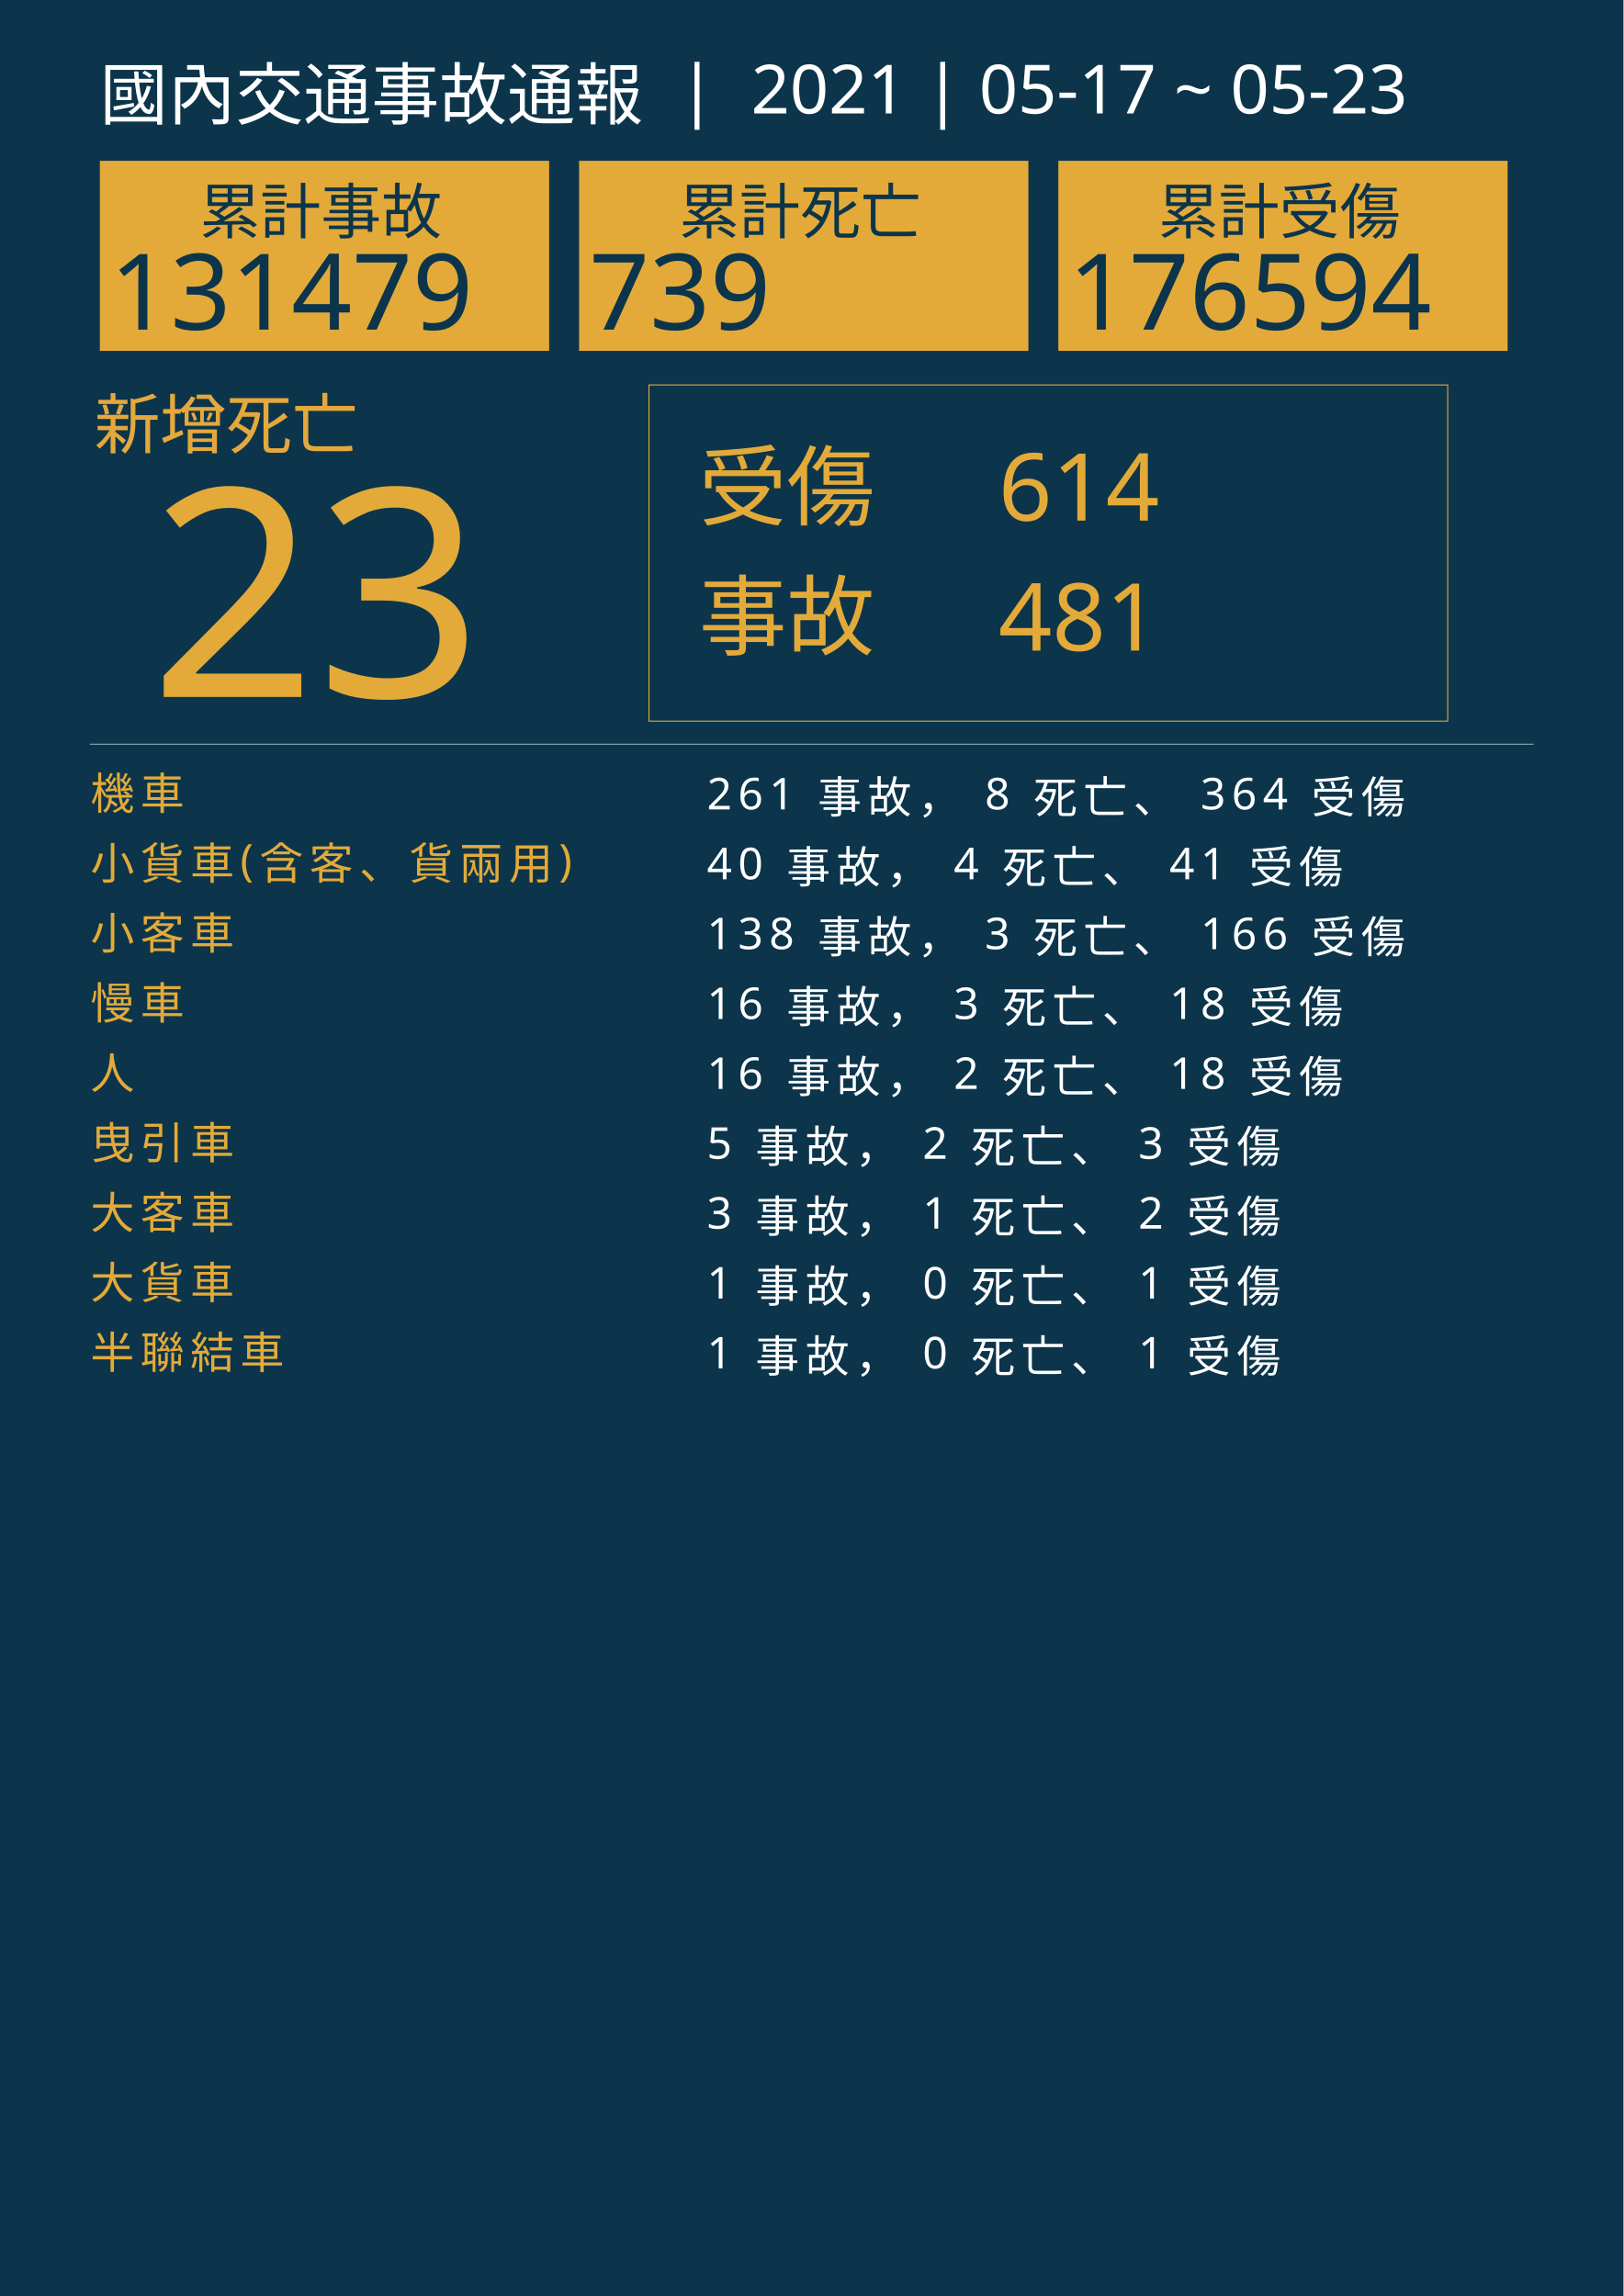
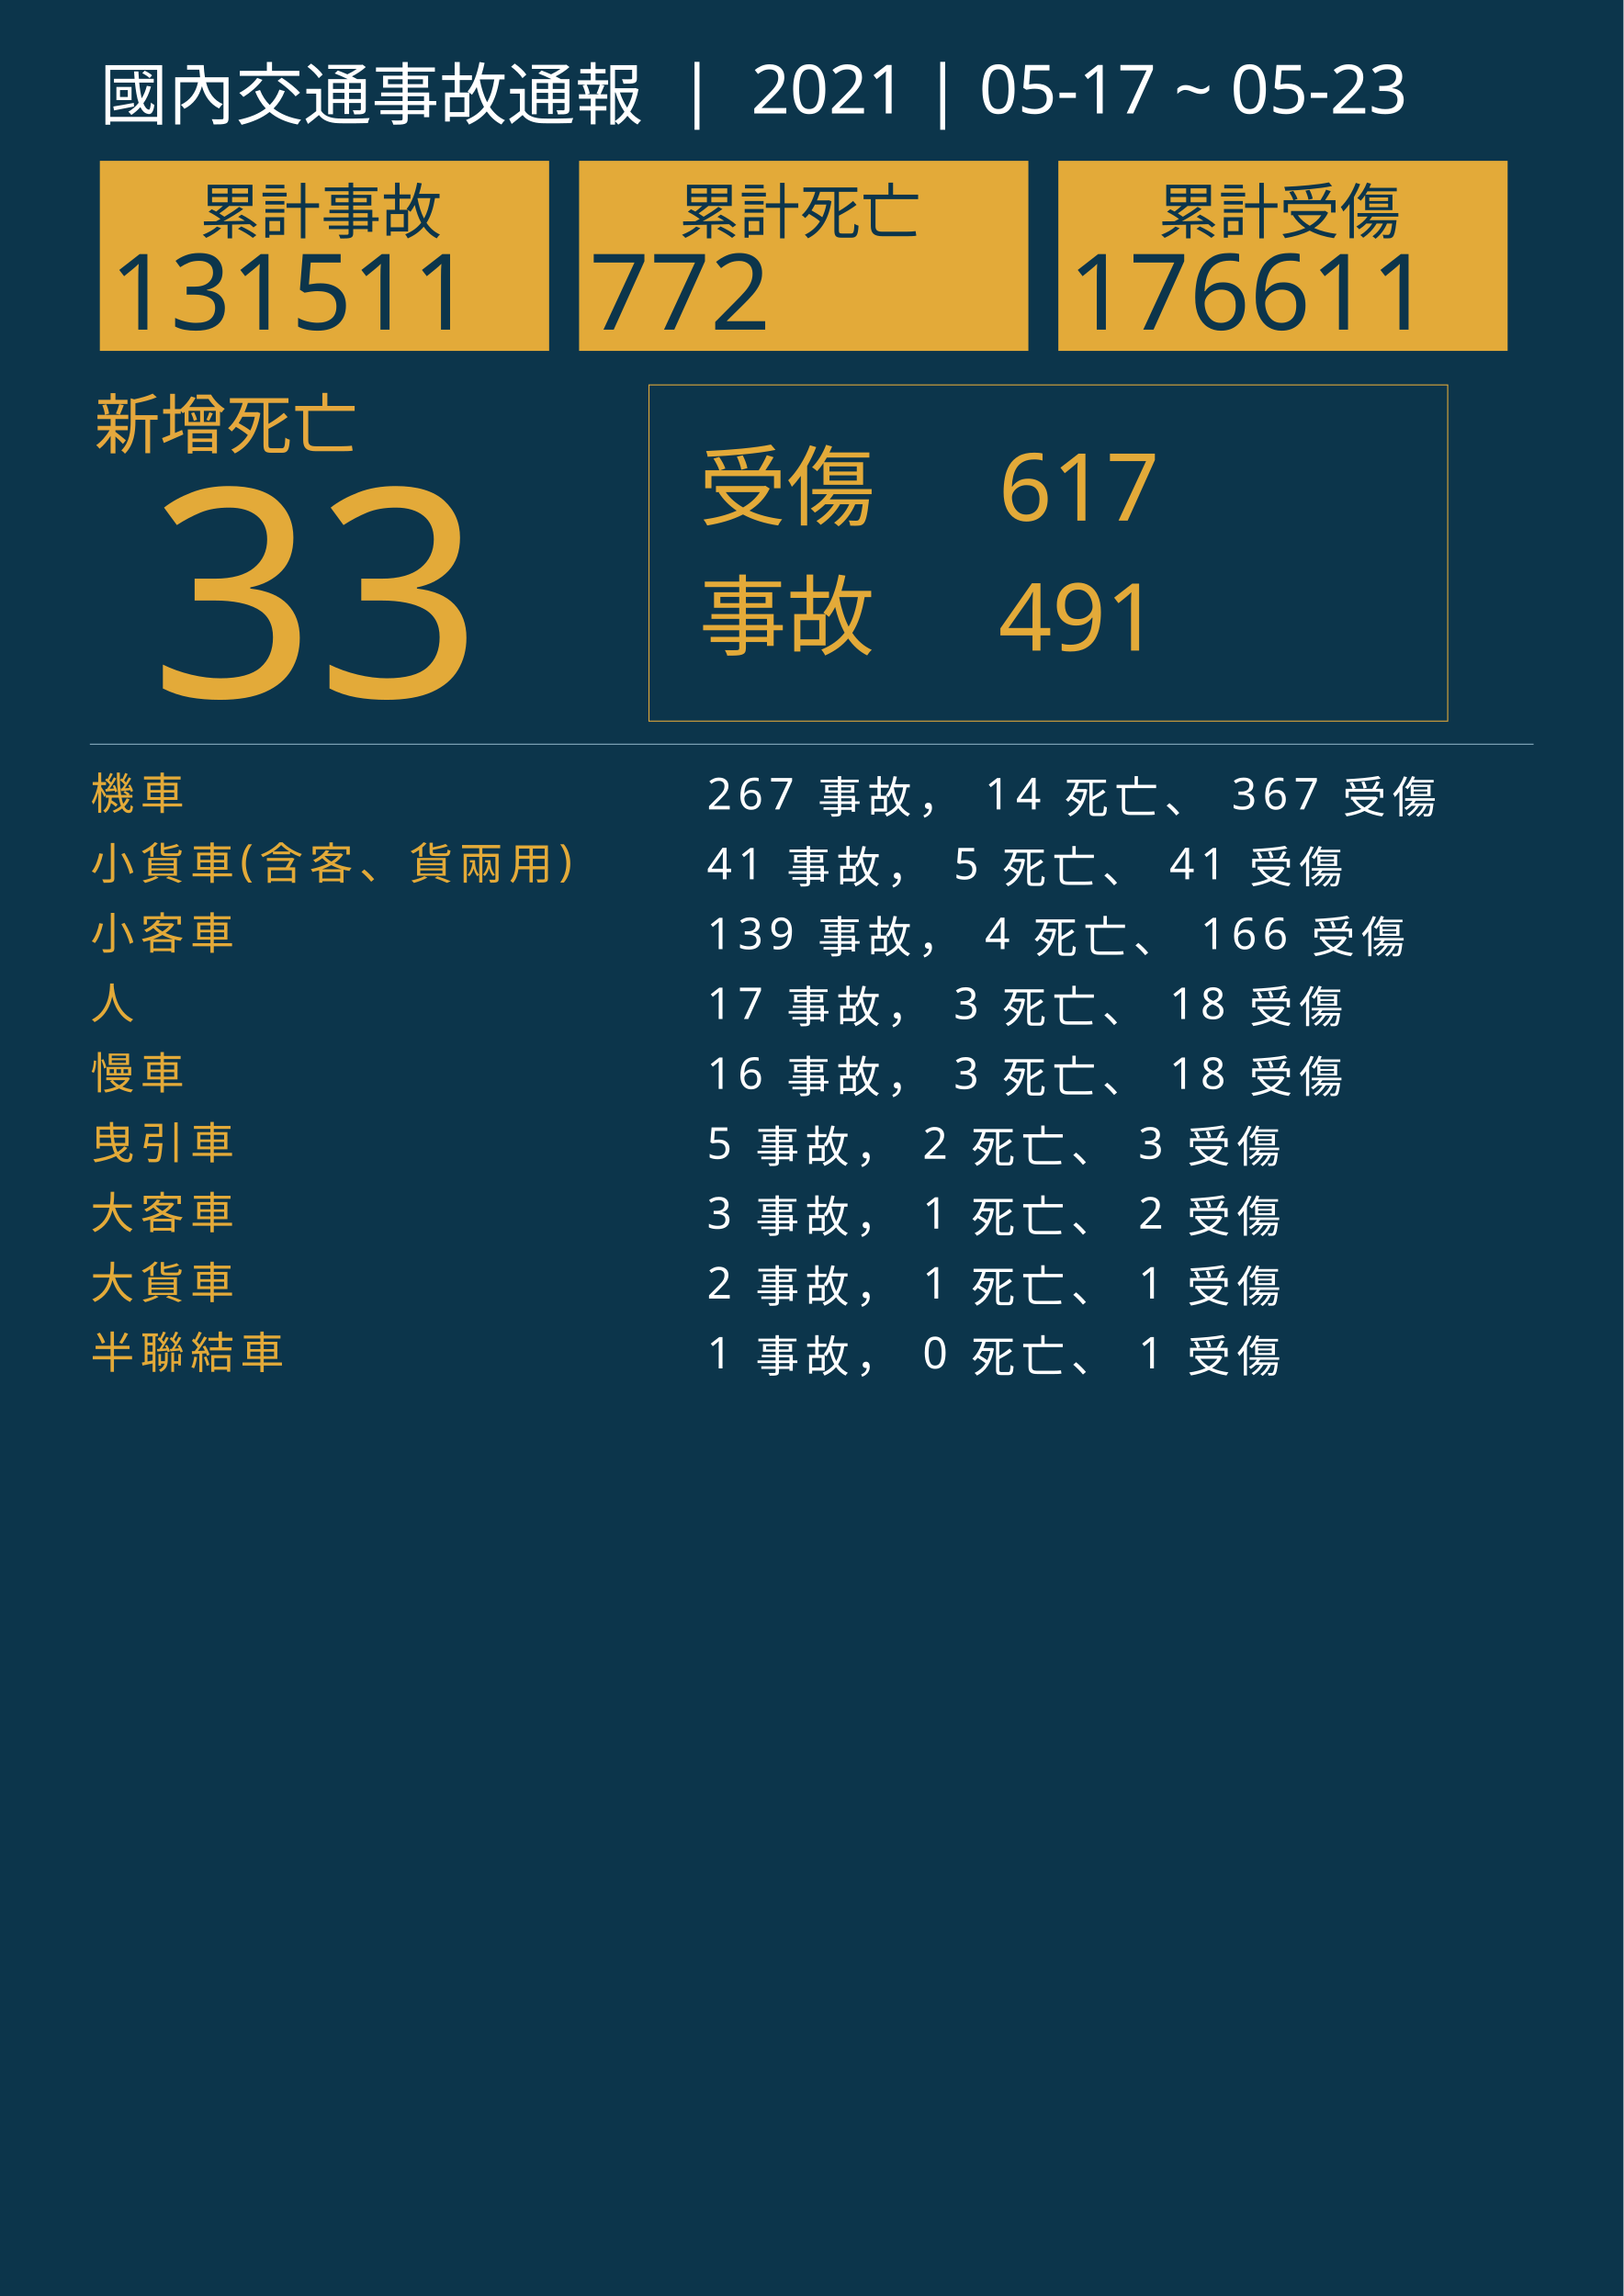
<svg xmlns="http://www.w3.org/2000/svg" version="1.1" id="圖層_1" x="0px" y="0px" viewBox="0 0 1626 2300" style="enable-background:new 0 0 1626 2300;" xml:space="preserve">
  <style type="text/css">
	.st0{fill:#0C354B;}
	.st1{fill:#E5A83D;}
	.st2{font-family:'NotoSansCJKtc-Bold-B5pc-H';}
	.st3{font-size:66px;}
	.st4{fill:#E3AA39;}
	.st5{font-family:'Arial-BoldMT';}
	.st6{font-size:291.776px;}
	.st7{fill:none;stroke:#E3AA39;stroke-miterlimit:10;}
	.st8{font-family:'NotoSansCJKtc-Light-B5pc-H';}
	.st9{font-size:88px;}
	.st10{font-family:'NotoSansCJKtc-Medium-B5pc-H';}
	.st11{font-size:94px;}
	.st12{fill:none;stroke:#8AAFC1;stroke-miterlimit:10;}
	.st13{font-size:60.649px;}
	.st14{font-size:106px;}
	.st15{fill:none;}
	.st16{font-size:44px;}
	.st17{letter-spacing:6;}
	.st18{fill:#FFFFFF;}
	.st19{letter-spacing:1;}
	.st20{font-size:68px;}
</style>
  <rect class="st0" width="1626" height="2300" />
  <text transform="matrix(1 0 0 1 94.5001 449.017)" class="st1 st2 st3">新增死亡</text>
  <g>
-     <text transform="matrix(1 0 0 1 150 698.1412)" class="st4 st5 st6">23</text>
+     <text transform="matrix(1 0 0 1 150 698.1412)" class="st4 st5 st6">33</text>
  </g>
  <g>
    <rect x="650" y="385.6" class="st7" width="800" height="336.8" />
    <g>
      <text transform="matrix(1 0 0 1 700 519.593)" class="st4 st8 st9">受傷</text>
-       <text transform="matrix(1 0 0 1 1000 521.5084)" class="st4 st10 st11">614</text>
-       <text transform="matrix(1 0 0 1 1000 651.7274)" class="st4 st10 st11">481</text>
+       <text transform="matrix(1 0 0 1 1000 521.5084)" class="st4 st10 st11">617</text>
+       <text transform="matrix(1 0 0 1 1000 651.7274)" class="st4 st10 st11">491</text>
      <text transform="matrix(1 0 0 1 700 649.4965)" class="st4 st8 st9">事故</text>
    </g>
  </g>
  <line class="st12" x1="90" y1="745.5" x2="1536" y2="745.5" />
  <g>
    <g>
      <rect x="100" y="161.1" class="st4" width="450" height="190.4" />
      <g>
        <text transform="matrix(1 0 0 1 200 233.9079)" class="st0 st10 st13">累計事故</text>
        <g>
-           <text transform="matrix(1 0 0 1 110 330.2121)" class="st0 st5 st14">131479</text>
+           <text transform="matrix(1 0 0 1 110 330.2121)" class="st0 st5 st14">131511</text>
        </g>
      </g>
    </g>
    <g>
      <rect x="580" y="161.1" class="st4" width="450" height="190.4" />
      <g>
        <text transform="matrix(1 0 0 1 680 233.908)" class="st0 st10 st13">累計死亡</text>
        <g>
-           <text transform="matrix(1 0 0 1 590 330.2122)" class="st0 st5 st14">739</text>
+           <text transform="matrix(1 0 0 1 590 330.2122)" class="st0 st5 st14">772</text>
        </g>
      </g>
    </g>
    <g>
      <rect x="1060" y="161.1" class="st4" width="450" height="190.4" />
      <g>
        <text transform="matrix(1 0 0 1 1160 233.908)" class="st0 st10 st13">累計受傷</text>
        <g>
-           <text transform="matrix(1 0 0 1 1070 330.2122)" class="st0 st5 st14">176594</text>
+           <text transform="matrix(1 0 0 1 1070 330.2122)" class="st0 st5 st14">176611</text>
        </g>
      </g>
    </g>
  </g>
  <rect x="90.6" y="772.1" class="st15" width="1141.8" height="314.8" />
  <text transform="matrix(1 0 0 1 90.5591 810.7965)">
    <tspan x="0" y="0" class="st4 st10 st16 st17">機車</tspan>
-     <tspan x="600" y="0" class="st18 st10 st16 st17"> 261 事故， 8 死亡、 364 受傷</tspan>
+     <tspan x="600" y="0" class="st18 st10 st16 st17"> 267 事故， 14 死亡、 367 受傷</tspan>
    <tspan x="0" y="70" class="st4 st10 st16 st17">小貨車(含客、貨兩用)</tspan>
-     <tspan x="600" y="70" class="st18 st10 st16 st17"> 40 事故， 4 死亡、 41 受傷</tspan>
+     <tspan x="600" y="70" class="st18 st10 st16 st17"> 41 事故， 5 死亡、 41 受傷</tspan>
    <tspan x="0" y="140" class="st4 st10 st16 st17">小客車</tspan>
-     <tspan x="600" y="140" class="st18 st10 st16 st17"> 138 事故， 3 死亡、 166 受傷</tspan>
-     <tspan x="0" y="210" class="st4 st10 st16 st17">慢車</tspan>
-     <tspan x="600" y="210" class="st18 st10 st16 st17"> 16 事故， 3 死亡、 18 受傷</tspan>
-     <tspan x="0" y="280" class="st4 st10 st16 st17">人</tspan>
-     <tspan x="600" y="280" class="st18 st10 st16 st17"> 16 事故， 2 死亡、 18 受傷</tspan>
+     <tspan x="600" y="140" class="st18 st10 st16 st17"> 139 事故， 4 死亡、 166 受傷</tspan>
+     <tspan x="0" y="210" class="st4 st10 st16 st17">人</tspan>
+     <tspan x="600" y="210" class="st18 st10 st16 st17"> 17 事故， 3 死亡、 18 受傷</tspan>
+     <tspan x="0" y="280" class="st4 st10 st16 st17">慢車</tspan>
+     <tspan x="600" y="280" class="st18 st10 st16 st17"> 16 事故， 3 死亡、 18 受傷</tspan>
    <tspan x="0" y="350" class="st4 st10 st16 st17">曳引車</tspan>
    <tspan x="600" y="350" class="st18 st10 st16 st17"> 5 事故， 2 死亡、 3 受傷</tspan>
    <tspan x="0" y="420" class="st4 st10 st16 st17">大客車</tspan>
    <tspan x="600" y="420" class="st18 st10 st16 st17"> 3 事故， 1 死亡、 2 受傷</tspan>
    <tspan x="0" y="490" class="st4 st10 st16 st17">大貨車</tspan>
-     <tspan x="600" y="490" class="st18 st10 st16 st17"> 1 事故， 0 死亡、 1 受傷</tspan>
+     <tspan x="600" y="490" class="st18 st10 st16 st17"> 2 事故， 1 死亡、 1 受傷</tspan>
    <tspan x="0" y="560" class="st4 st10 st16 st17">半聯結車</tspan>
    <tspan x="600" y="560" class="st18 st10 st16 st17"> 1 事故， 0 死亡、 1 受傷</tspan>
  </text>
  <text transform="matrix(1 0 0 1 100 119.2712)" class="st18 st8 st20">國內交通事故通報  |  2021 | 05-17 ~ 05-23</text>
</svg>
